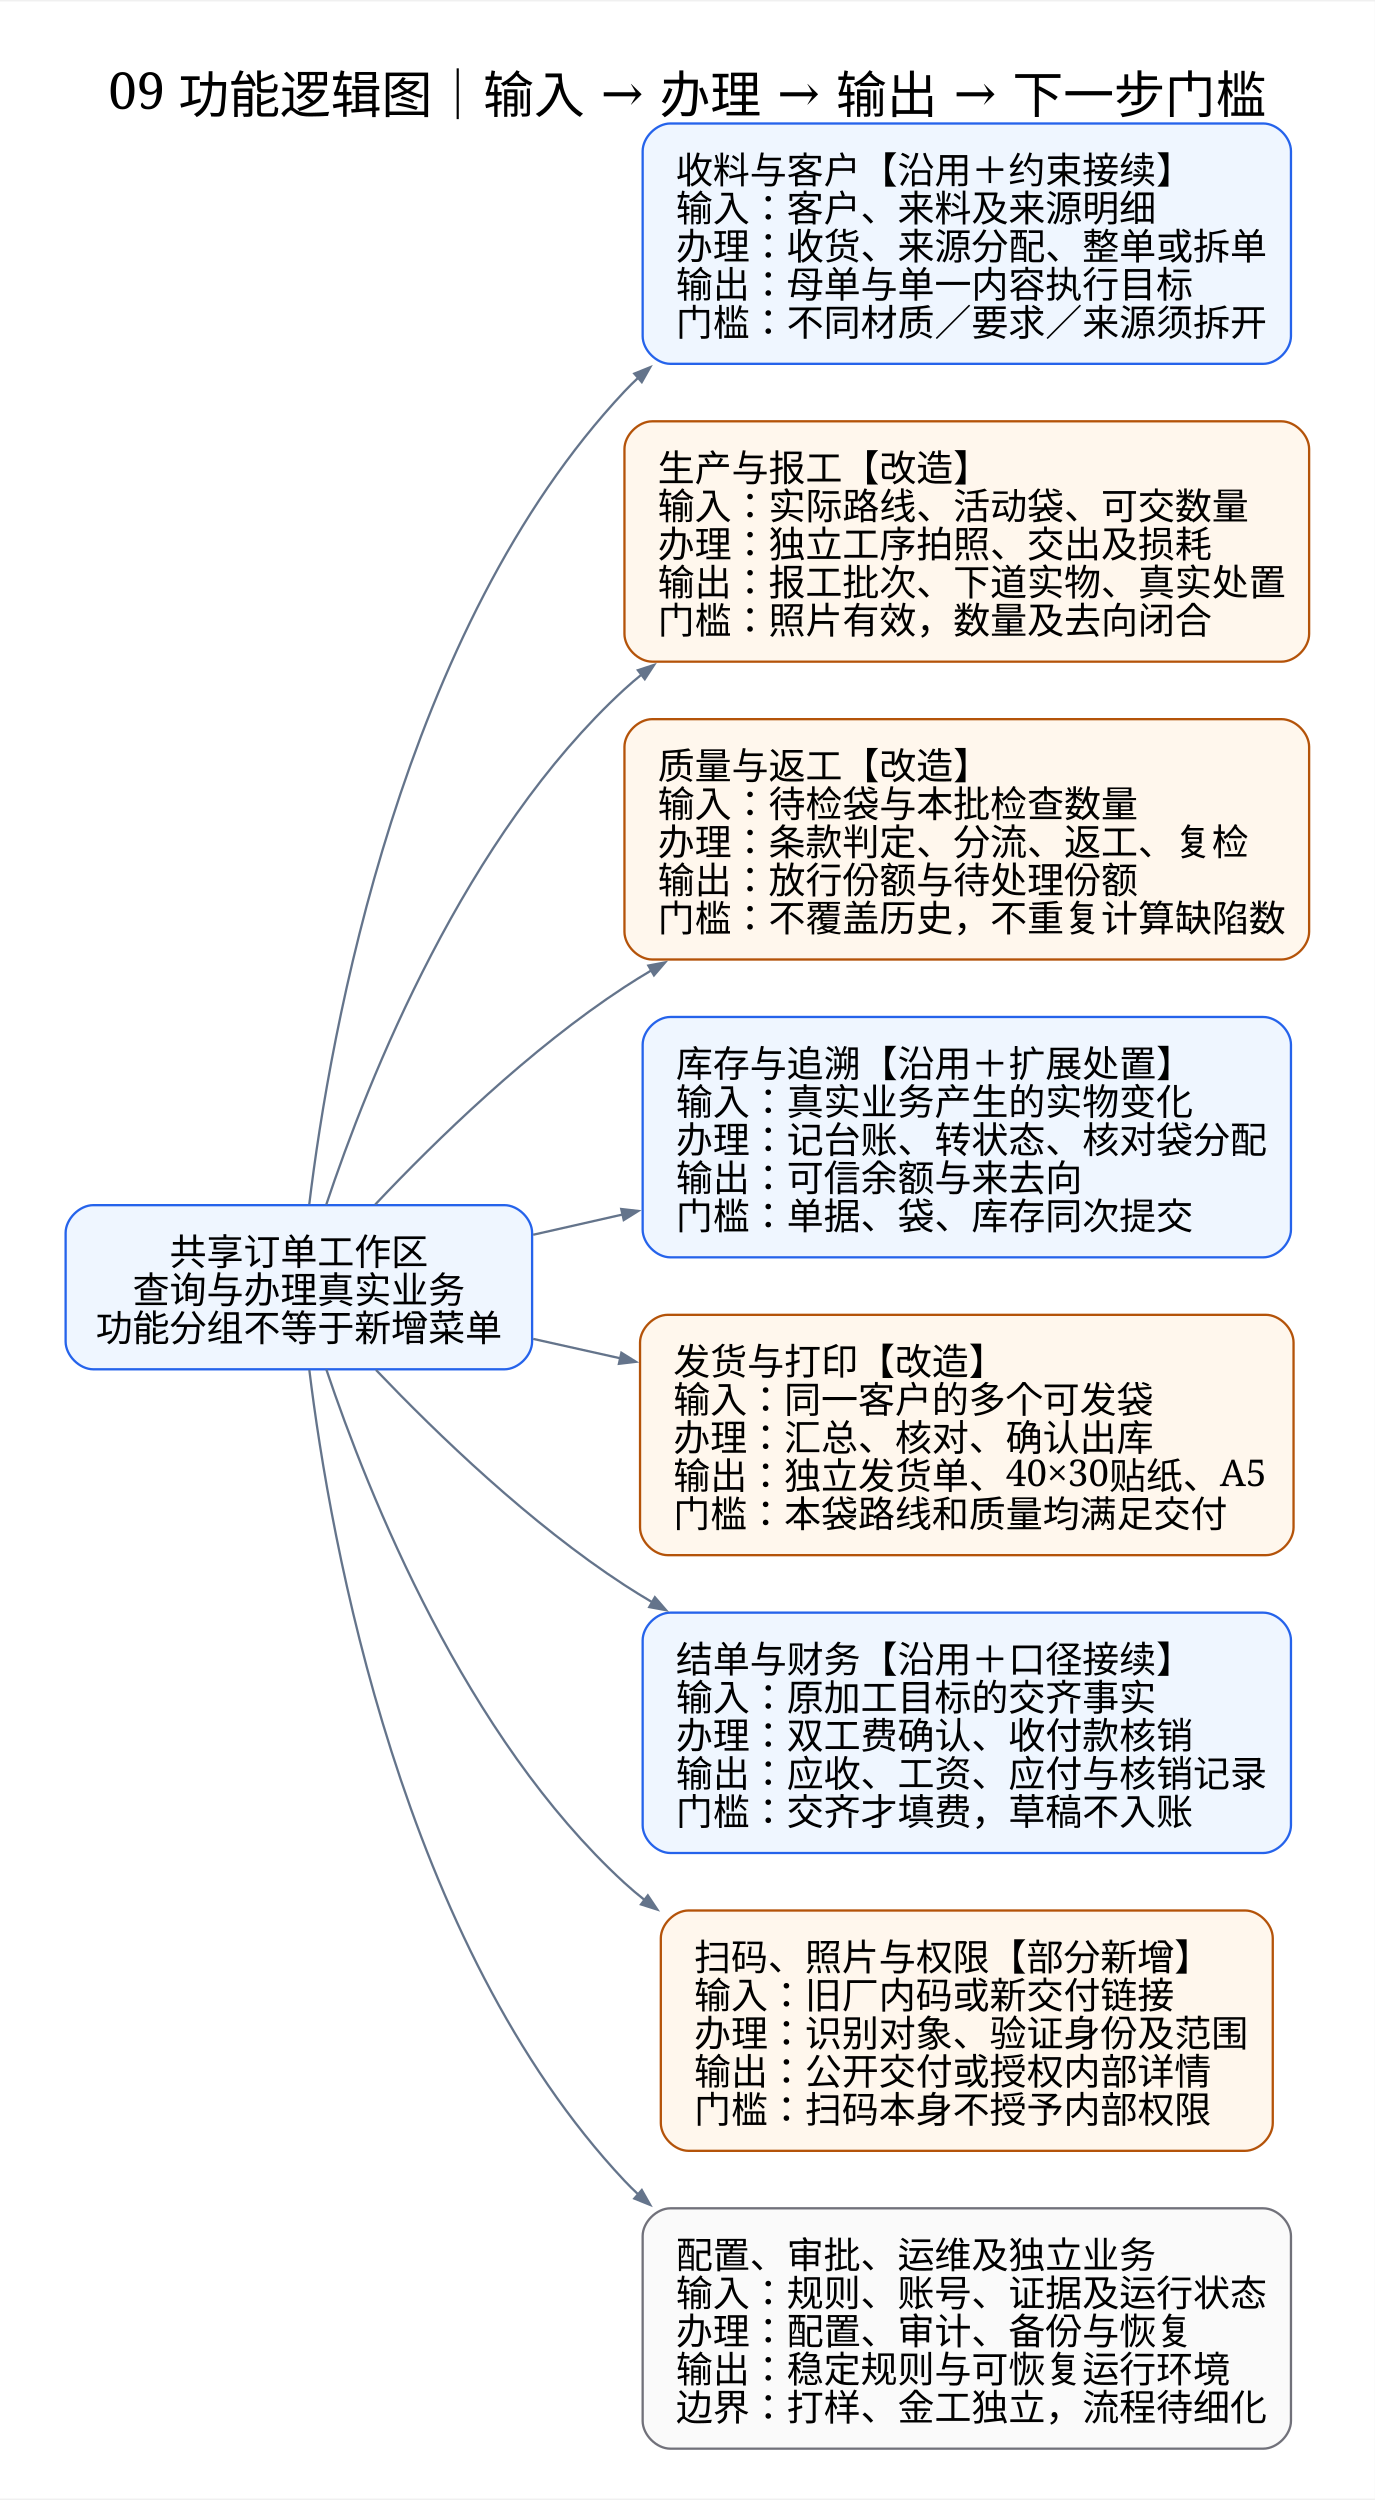
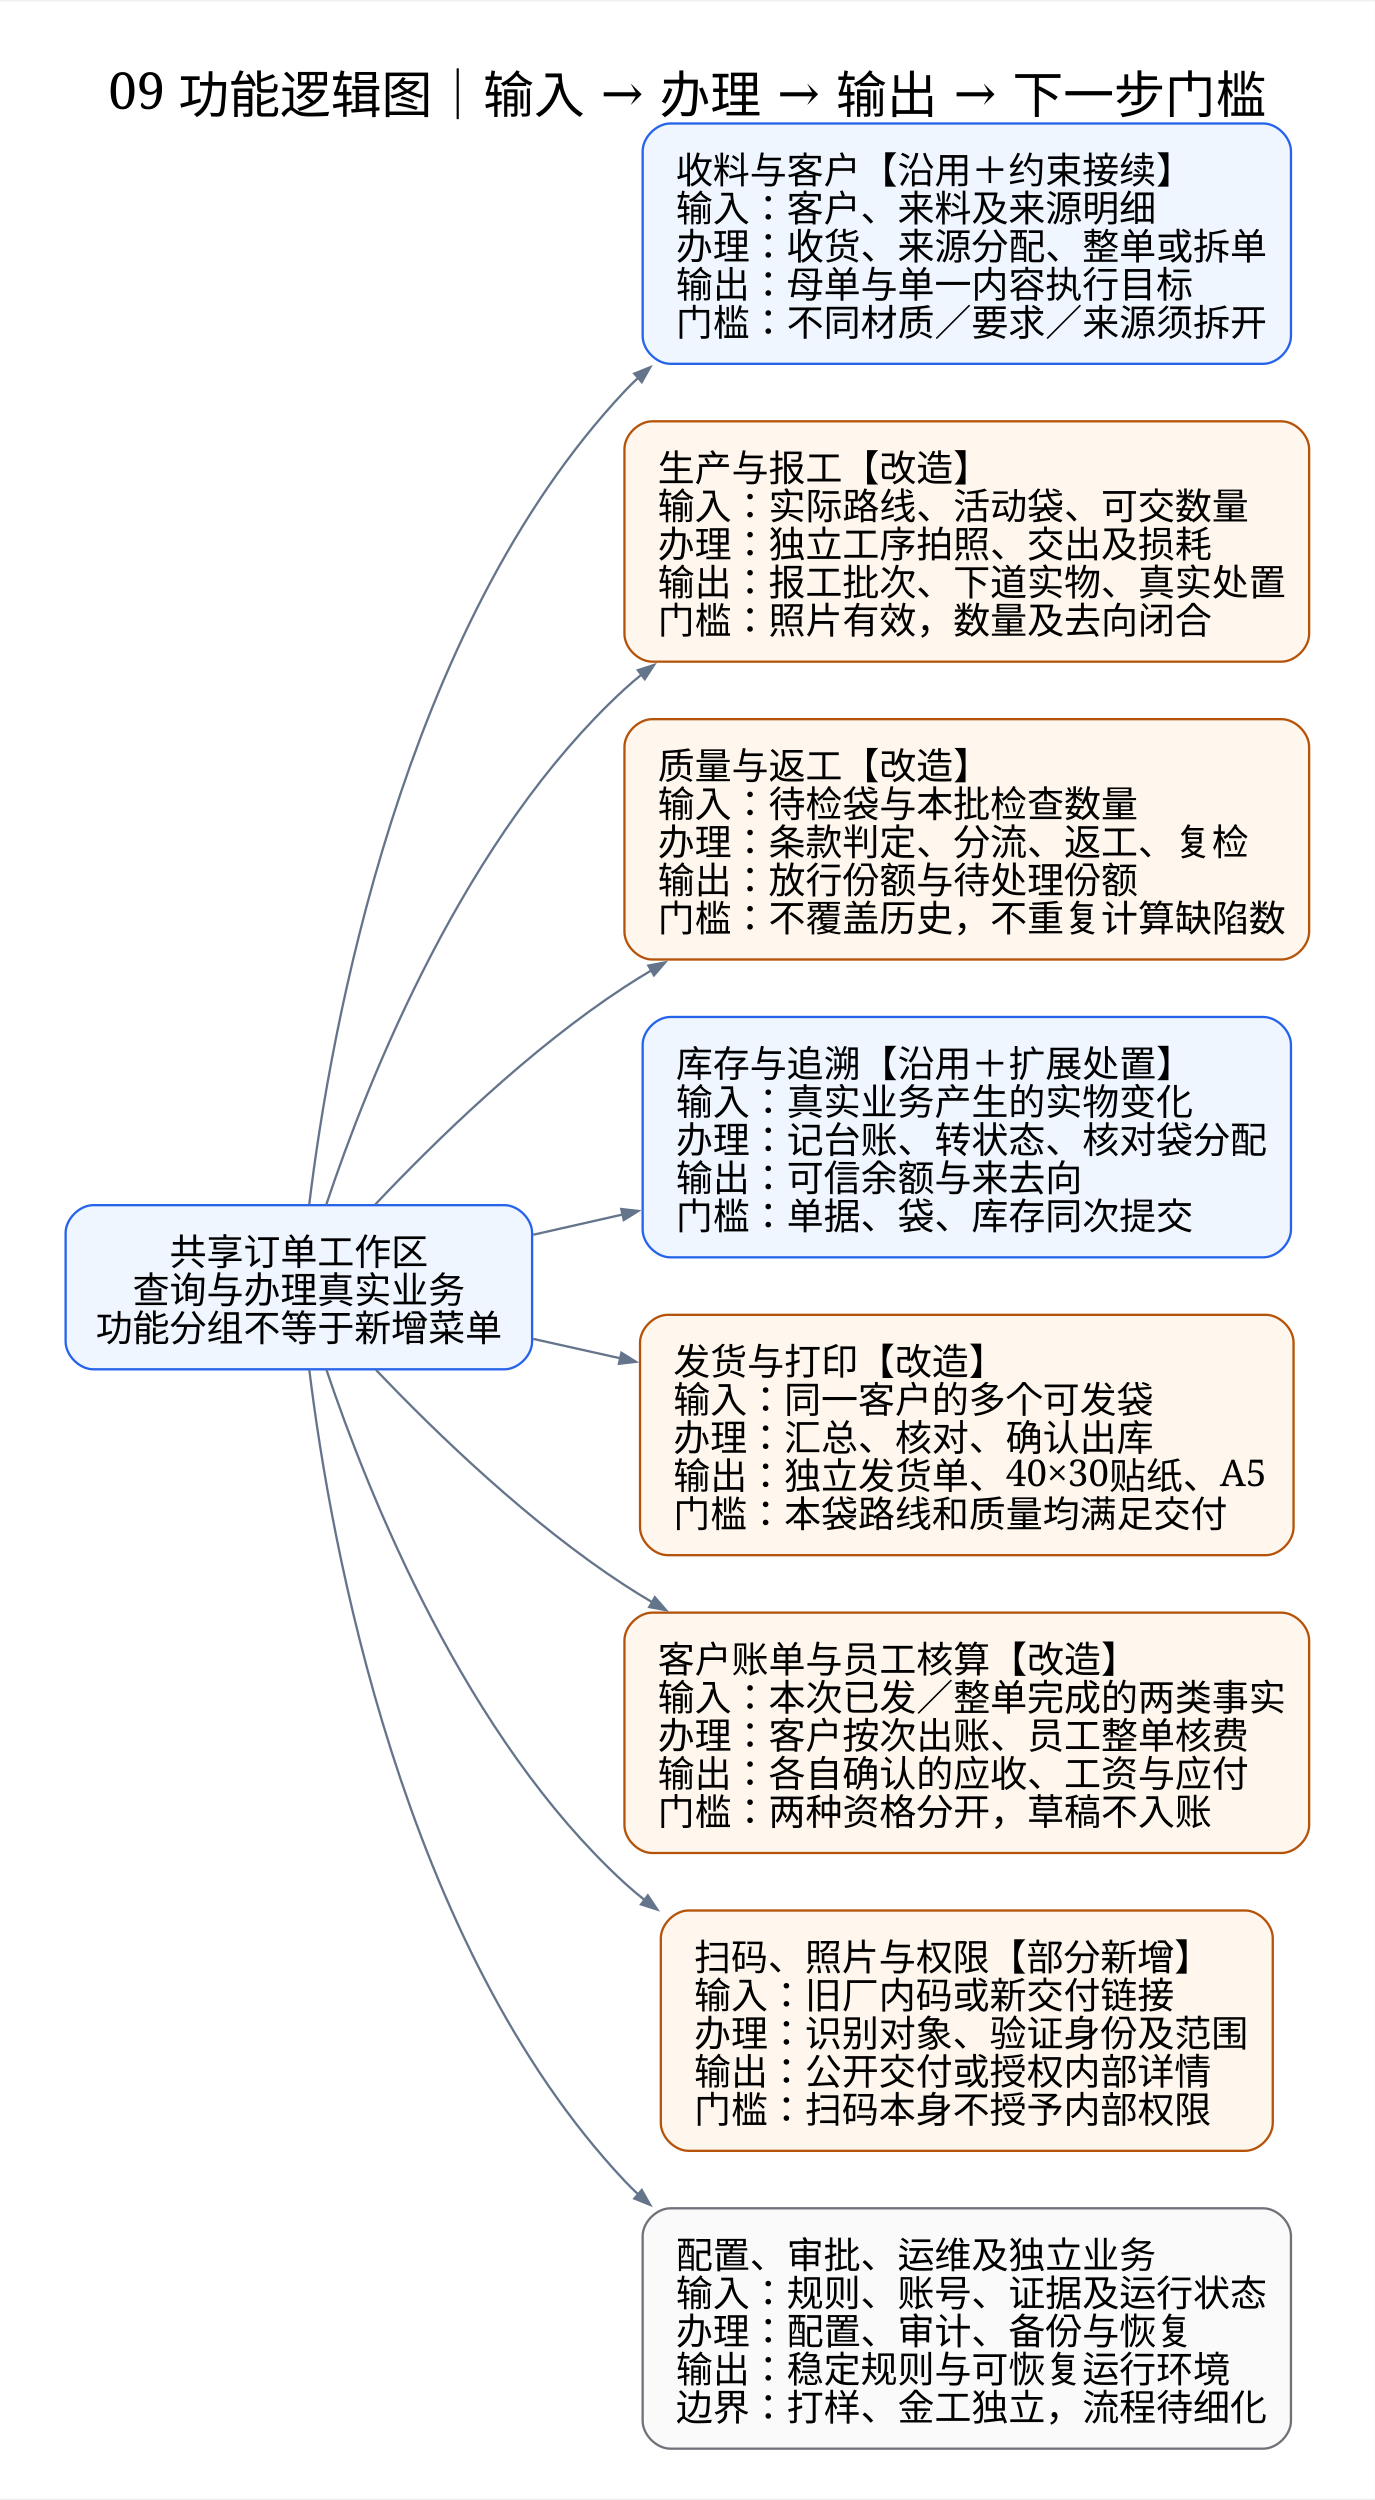
<svg xmlns="http://www.w3.org/2000/svg" width="595pt" height="1082pt" viewBox="0.00 0.00 595.45 1081.55">
  <g id="graph0" class="graph" transform="scale(1 1) rotate(0) translate(21.6 1059.95)">
    <polygon fill="white" stroke="none" points="-21.6,21.6 -21.6,-1059.95 573.85,-1059.95 573.85,21.6 -21.6,21.6" />
    <text text-anchor="middle" x="276.12" y="-1013.45" font-family="SimSun" font-size="22.00">09 功能逻辑图｜输入 → 办理 → 输出 → 下一步门槛</text>
    <g id="node1" class="node">
      <path fill="#eff6ff" stroke="#2563eb" d="M196.87,-538.6C196.87,-538.6 18.82,-538.6 18.82,-538.6 12.82,-538.6 6.82,-532.6 6.82,-526.6 6.82,-526.6 6.82,-479.5 6.82,-479.5 6.82,-473.5 12.82,-467.5 18.82,-467.5 18.82,-467.5 196.87,-467.5 196.87,-467.5 202.87,-467.5 208.87,-473.5 208.87,-479.5 208.87,-479.5 208.87,-526.6 208.87,-526.6 208.87,-532.6 202.87,-538.6 196.87,-538.6" />
      <text text-anchor="middle" x="107.85" y="-512.6" font-family="SimSun" font-size="16.00">共享订单工作区</text>
      <text text-anchor="middle" x="107.85" y="-496.1" font-family="SimSun" font-size="16.00">查询与办理真实业务</text>
      <text text-anchor="middle" x="107.85" y="-479.6" font-family="SimSun" font-size="16.00">功能分组不等于新增菜单</text>
    </g>
    <g id="node2" class="node">
      <path fill="#eff6ff" stroke="#2563eb" d="M525.55,-1007.1C525.55,-1007.1 268.75,-1007.1 268.75,-1007.1 262.75,-1007.1 256.75,-1001.1 256.75,-995.1 256.75,-995.1 256.75,-915 256.75,-915 256.75,-909 262.75,-903 268.75,-903 268.75,-903 525.55,-903 525.55,-903 531.55,-903 537.55,-909 537.55,-915 537.55,-915 537.55,-995.1 537.55,-995.1 537.55,-1001.1 531.55,-1007.1 525.55,-1007.1" />
      <text text-anchor="start" x="271.15" y="-981.1" font-family="SimSun" font-size="16.00">收料与客户【沿用＋约束接续】</text>
      <text text-anchor="start" x="271.15" y="-964.6" font-family="SimSun" font-size="16.00">输入：客户、来料及来源明细</text>
      <text text-anchor="start" x="271.15" y="-948.1" font-family="SimSun" font-size="16.00">办理：收货、来源分配、整单或拆单</text>
      <text text-anchor="start" x="271.15" y="-931.6" font-family="SimSun" font-size="16.00">输出：母单与单一内容执行目标</text>
      <text text-anchor="start" x="271.15" y="-915.1" font-family="SimSun" font-size="16.00">门槛：不同材质／要求／来源须拆开</text>
    </g>
    <g id="edge1" class="edge">
      <path fill="none" stroke="#64748b" d="M112.35,-538.98C121.46,-613.86 152.34,-788.17 248.87,-891.05 250.78,-893.08 252.77,-895.05 254.82,-896.97" />
      <polygon fill="#64748b" stroke="#64748b" points="253.14,-898.76 260.02,-901.53 256.37,-895.07 253.14,-898.76" />
    </g>
    <g id="node3" class="node">
      <path fill="#fff7ed" stroke="#b45309" d="M533.42,-878.1C533.42,-878.1 260.88,-878.1 260.88,-878.1 254.88,-878.1 248.87,-872.1 248.87,-866.1 248.87,-866.1 248.87,-786 248.87,-786 248.87,-780 254.87,-774 260.88,-774 260.88,-774 533.42,-774 533.42,-774 539.42,-774 545.42,-780 545.42,-786 545.42,-786 545.42,-866.1 545.42,-866.1 545.42,-872.1 539.42,-878.1 533.42,-878.1" />
      <text text-anchor="start" x="263.27" y="-852.1" font-family="SimSun" font-size="16.00">生产与报工【改造】</text>
      <text text-anchor="start" x="263.27" y="-835.6" font-family="SimSun" font-size="16.00">输入：实际路线、活动袋、可交数量</text>
      <text text-anchor="start" x="263.27" y="-819.1" font-family="SimSun" font-size="16.00">办理：独立工序拍照、交出及损耗</text>
      <text text-anchor="start" x="263.27" y="-802.6" font-family="SimSun" font-size="16.00">输出：报工批次、下道实物、真实处置</text>
      <text text-anchor="start" x="263.27" y="-786.1" font-family="SimSun" font-size="16.00">门槛：照片有效，数量及去向闭合</text>
    </g>
    <g id="edge2" class="edge">
      <path fill="none" stroke="#64748b" d="M119.7,-538.79C138.02,-593.63 179.96,-698.8 248.87,-762.05 251.36,-764.33 253.94,-766.54 256.59,-768.67" />
      <polygon fill="#64748b" stroke="#64748b" points="254.69,-770.3 261.73,-772.61 257.67,-766.41 254.69,-770.3" />
    </g>
    <g id="node4" class="node">
      <path fill="#fff7ed" stroke="#b45309" d="M533.42,-749.1C533.42,-749.1 260.88,-749.1 260.88,-749.1 254.88,-749.1 248.87,-743.1 248.87,-737.1 248.87,-737.1 248.87,-657 248.87,-657 248.87,-651 254.87,-645 260.88,-645 260.88,-645 533.42,-645 533.42,-645 539.42,-645 545.42,-651 545.42,-657 545.42,-657 545.42,-737.1 545.42,-737.1 545.42,-743.1 539.42,-749.1 533.42,-749.1" />
      <text text-anchor="start" x="263.27" y="-723.1" font-family="SimSun" font-size="16.00">质量与返工【改造】</text>
      <text text-anchor="start" x="263.27" y="-706.6" font-family="SimSun" font-size="16.00">输入：待检袋与本批检查数量</text>
      <text text-anchor="start" x="263.27" y="-690.1" font-family="SimSun" font-size="16.00">办理：条款判定、分流、返工、复检</text>
      <text text-anchor="start" x="263.27" y="-673.6" font-family="SimSun" font-size="16.00">输出：放行份额与待处理份额</text>
      <text text-anchor="start" x="263.27" y="-657.1" font-family="SimSun" font-size="16.00">门槛：不覆盖历史，不重复计算缺陷数</text>
    </g>
    <g id="edge3" class="edge">
      <path fill="none" stroke="#64748b" d="M140.92,-538.88C167.68,-567.2 207.92,-606.27 248.87,-633.05 252.67,-635.53 256.57,-637.95 260.56,-640.31" />
      <polygon fill="#64748b" stroke="#64748b" points="259.22,-642.37 266.5,-643.75 261.66,-638.13 259.22,-642.37" />
    </g>
    <g id="node5" class="node">
      <path fill="#eff6ff" stroke="#2563eb" d="M525.55,-620.1C525.55,-620.1 268.75,-620.1 268.75,-620.1 262.75,-620.1 256.75,-614.1 256.75,-608.1 256.75,-608.1 256.75,-528 256.75,-528 256.75,-522 262.75,-516 268.75,-516 268.75,-516 525.55,-516 525.55,-516 531.55,-516 537.55,-522 537.55,-528 537.55,-528 537.55,-608.1 537.55,-608.1 537.55,-614.1 531.55,-620.1 525.55,-620.1" />
      <text text-anchor="start" x="271.15" y="-594.1" font-family="SimSun" font-size="16.00">库存与追溯【沿用＋扩展处置】</text>
      <text text-anchor="start" x="271.15" y="-577.6" font-family="SimSun" font-size="16.00">输入：真实业务产生的实物变化</text>
      <text text-anchor="start" x="271.15" y="-561.1" font-family="SimSun" font-size="16.00">办理：记台账、转状态、核对袋分配</text>
      <text text-anchor="start" x="271.15" y="-544.6" font-family="SimSun" font-size="16.00">输出：可信余额与来去向</text>
      <text text-anchor="start" x="271.15" y="-528.1" font-family="SimSun" font-size="16.00">门槛：单据、袋、库存同次提交</text>
    </g>
    <g id="edge4" class="edge">
      <path fill="none" stroke="#64748b" d="M209.33,-525.78C221.93,-528.63 235.01,-531.59 248.15,-534.57" />
      <polygon fill="#64748b" stroke="#64748b" points="247.48,-536.93 254.85,-536.08 248.56,-532.15 247.48,-536.93" />
    </g>
    <g id="node6" class="node">
      <path fill="#fff7ed" stroke="#b45309" d="M526.67,-491.1C526.67,-491.1 267.62,-491.1 267.62,-491.1 261.62,-491.1 255.62,-485.1 255.62,-479.1 255.62,-479.1 255.62,-399 255.62,-399 255.62,-393 261.62,-387 267.62,-387 267.62,-387 526.67,-387 526.67,-387 532.67,-387 538.67,-393 538.67,-399 538.67,-399 538.67,-479.1 538.67,-479.1 538.67,-485.1 532.67,-491.1 526.67,-491.1" />
      <text text-anchor="start" x="270.02" y="-465.1" font-family="SimSun" font-size="16.00">发货与打印【改造】</text>
      <text text-anchor="start" x="270.02" y="-448.6" font-family="SimSun" font-size="16.00">输入：同一客户的多个可发袋</text>
      <text text-anchor="start" x="270.02" y="-432.1" font-family="SimSun" font-size="16.00">办理：汇总、核对、确认出库</text>
      <text text-anchor="start" x="270.02" y="-415.6" font-family="SimSun" font-size="16.00">输出：独立发货单、40×30贴纸、A5</text>
      <text text-anchor="start" x="270.02" y="-399.1" font-family="SimSun" font-size="16.00">门槛：本袋路线和质量均满足交付</text>
    </g>
    <g id="edge5" class="edge">
      <path fill="none" stroke="#64748b" d="M209.33,-480.67C221.66,-477.92 234.46,-475.07 247.31,-472.21" />
      <polygon fill="#64748b" stroke="#64748b" points="247.54,-474.67 253.84,-470.75 246.47,-469.88 247.54,-474.67" />
    </g>
    <g id="node7" class="node">
-       <path fill="#eff6ff" stroke="#2563eb" d="M525.55,-362.1C525.55,-362.1 268.75,-362.1 268.75,-362.1 262.75,-362.1 256.75,-356.1 256.75,-350.1 256.75,-350.1 256.75,-270 256.75,-270 256.75,-264 262.75,-258 268.75,-258 268.75,-258 525.55,-258 525.55,-258 531.55,-258 537.55,-264 537.55,-270 537.55,-270 537.55,-350.1 537.55,-350.1 537.55,-356.1 531.55,-362.1 525.55,-362.1" />
-       <text text-anchor="start" x="271.15" y="-336.1" font-family="SimSun" font-size="16.00">结单与财务【沿用＋口径接续】</text>
-       <text text-anchor="start" x="271.15" y="-319.6" font-family="SimSun" font-size="16.00">输入：原加工目标的交齐事实</text>
-       <text text-anchor="start" x="271.15" y="-303.1" font-family="SimSun" font-size="16.00">办理：双工费确认、收付款核销</text>
-       <text text-anchor="start" x="271.15" y="-286.6" font-family="SimSun" font-size="16.00">输出：应收、工资、应付与核销记录</text>
-       <text text-anchor="start" x="271.15" y="-270.1" font-family="SimSun" font-size="16.00">门槛：交齐才填费，草稿不入账</text>
+       <path fill="#fff7ed" stroke="#b45309" d="M533.42,-362.1C533.42,-362.1 260.88,-362.1 260.88,-362.1 254.88,-362.1 248.87,-356.1 248.87,-350.1 248.87,-350.1 248.87,-270 248.87,-270 248.87,-264 254.87,-258 260.88,-258 260.88,-258 533.42,-258 533.42,-258 539.42,-258 545.42,-264 545.42,-270 545.42,-270 545.42,-350.1 545.42,-350.1 545.42,-356.1 539.42,-362.1 533.42,-362.1" />
+       <text text-anchor="start" x="263.27" y="-336.1" font-family="SimSun" font-size="16.00">客户账单与员工核算【改造】</text>
+       <text text-anchor="start" x="263.27" y="-319.6" font-family="SimSun" font-size="16.00">输入：本次已发／整单完成的两类事实</text>
+       <text text-anchor="start" x="263.27" y="-303.1" font-family="SimSun" font-size="16.00">办理：客户按次出账、员工整单核费</text>
+       <text text-anchor="start" x="263.27" y="-286.6" font-family="SimSun" font-size="16.00">输出：各自确认的应收、工资与应付</text>
+       <text text-anchor="start" x="263.27" y="-270.1" font-family="SimSun" font-size="16.00">门槛：两种资格分开，草稿不入账</text>
    </g>
    <g id="edge6" class="edge">
      <path fill="none" stroke="#64748b" d="M141.24,-467.23C168.03,-439.16 208.16,-400.56 248.87,-374.05 252.84,-371.47 256.93,-368.95 261.1,-366.49" />
      <polygon fill="#64748b" stroke="#64748b" points="262.04,-368.78 266.9,-363.17 259.61,-364.52 262.04,-368.78" />
    </g>
    <g id="node8" class="node">
      <path fill="#fff7ed" stroke="#b45309" d="M517.67,-233.1C517.67,-233.1 276.62,-233.1 276.62,-233.1 270.62,-233.1 264.62,-227.1 264.62,-221.1 264.62,-221.1 264.62,-141 264.62,-141 264.62,-135 270.62,-129 276.62,-129 276.62,-129 517.67,-129 517.67,-129 523.67,-129 529.67,-135 529.67,-141 529.67,-141 529.67,-221.1 529.67,-221.1 529.67,-227.1 523.67,-233.1 517.67,-233.1" />
      <text text-anchor="start" x="279.02" y="-207.1" font-family="SimSun" font-size="16.00">扫码、照片与权限【部分新增】</text>
      <text text-anchor="start" x="279.02" y="-190.6" font-family="SimSun" font-size="16.00">输入：旧厂内码或新交付链接</text>
      <text text-anchor="start" x="279.02" y="-174.1" font-family="SimSun" font-size="16.00">办理：识别对象、验证身份及范围</text>
      <text text-anchor="start" x="279.02" y="-157.6" font-family="SimSun" font-size="16.00">输出：公开交付或授权内部详情</text>
      <text text-anchor="start" x="279.02" y="-141.1" font-family="SimSun" font-size="16.00">门槛：扫码本身不授予内部权限</text>
    </g>
    <g id="edge7" class="edge">
      <path fill="none" stroke="#64748b" d="M119.74,-467.45C138.11,-412.82 180.11,-308.06 248.87,-245.05 251.74,-242.42 254.74,-239.89 257.83,-237.45" />
      <polygon fill="#64748b" stroke="#64748b" points="258.99,-239.65 263.11,-233.49 256.04,-235.73 258.99,-239.65" />
    </g>
    <g id="node9" class="node">
      <path fill="#fafafa" stroke="#71717a" d="M525.55,-104.1C525.55,-104.1 268.75,-104.1 268.75,-104.1 262.75,-104.1 256.75,-98.1 256.75,-92.1 256.75,-92.1 256.75,-12 256.75,-12 256.75,-6 262.75,0 268.75,0 268.75,0 525.55,0 525.55,0 531.55,0 537.55,-6 537.55,-12 537.55,-12 537.55,-92.1 537.55,-92.1 537.55,-98.1 531.55,-104.1 525.55,-104.1" />
      <text text-anchor="start" x="271.15" y="-78.1" font-family="SimSun" font-size="16.00">配置、审批、运维及独立业务</text>
      <text text-anchor="start" x="271.15" y="-61.6" font-family="SimSun" font-size="16.00">输入：规则、账号、证据及运行状态</text>
      <text text-anchor="start" x="271.15" y="-45.1" font-family="SimSun" font-size="16.00">办理：配置、审计、备份与恢复</text>
      <text text-anchor="start" x="271.15" y="-28.6" font-family="SimSun" font-size="16.00">输出：稳定规则与可恢复运行环境</text>
      <text text-anchor="start" x="271.15" y="-12.1" font-family="SimSun" font-size="16.00">边界：打样、金工独立，流程待细化</text>
    </g>
    <g id="edge8" class="edge">
      <path fill="none" stroke="#64748b" d="M112.38,-467.21C121.54,-392.52 152.52,-218.65 248.87,-116.05 250.78,-114.02 252.77,-112.05 254.82,-110.14" />
      <polygon fill="#64748b" stroke="#64748b" points="256.37,-112.03 260.02,-105.57 253.14,-108.34 256.37,-112.03" />
    </g>
  </g>
</svg>
